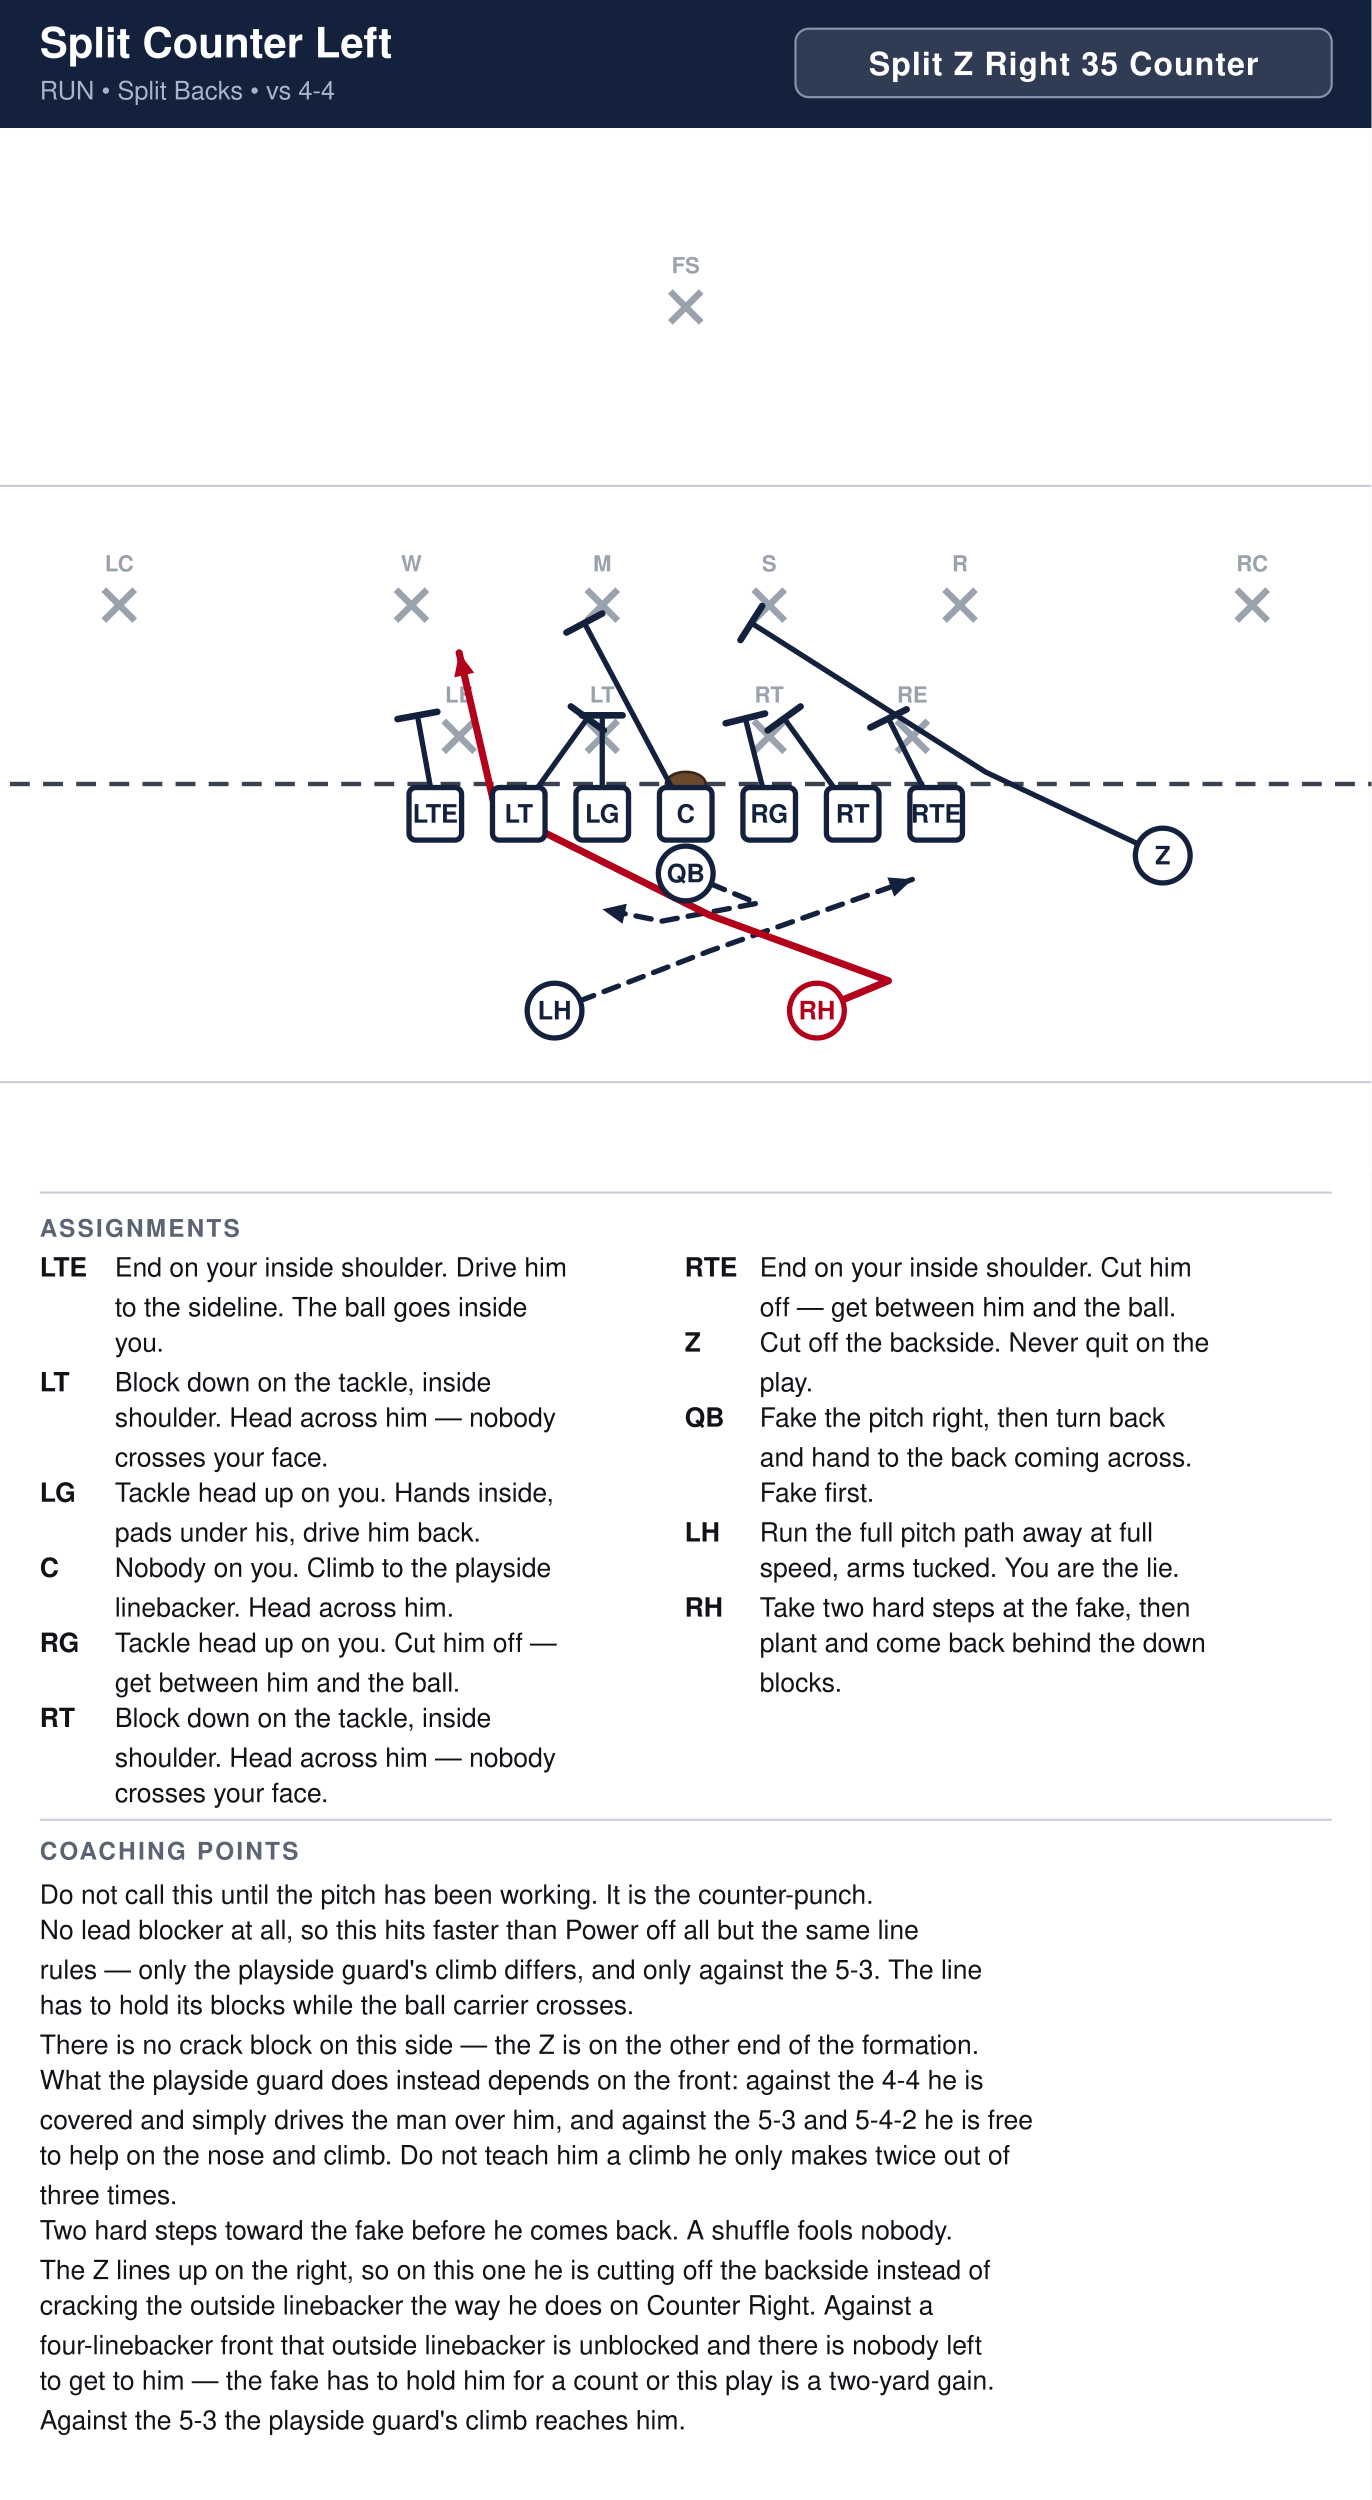
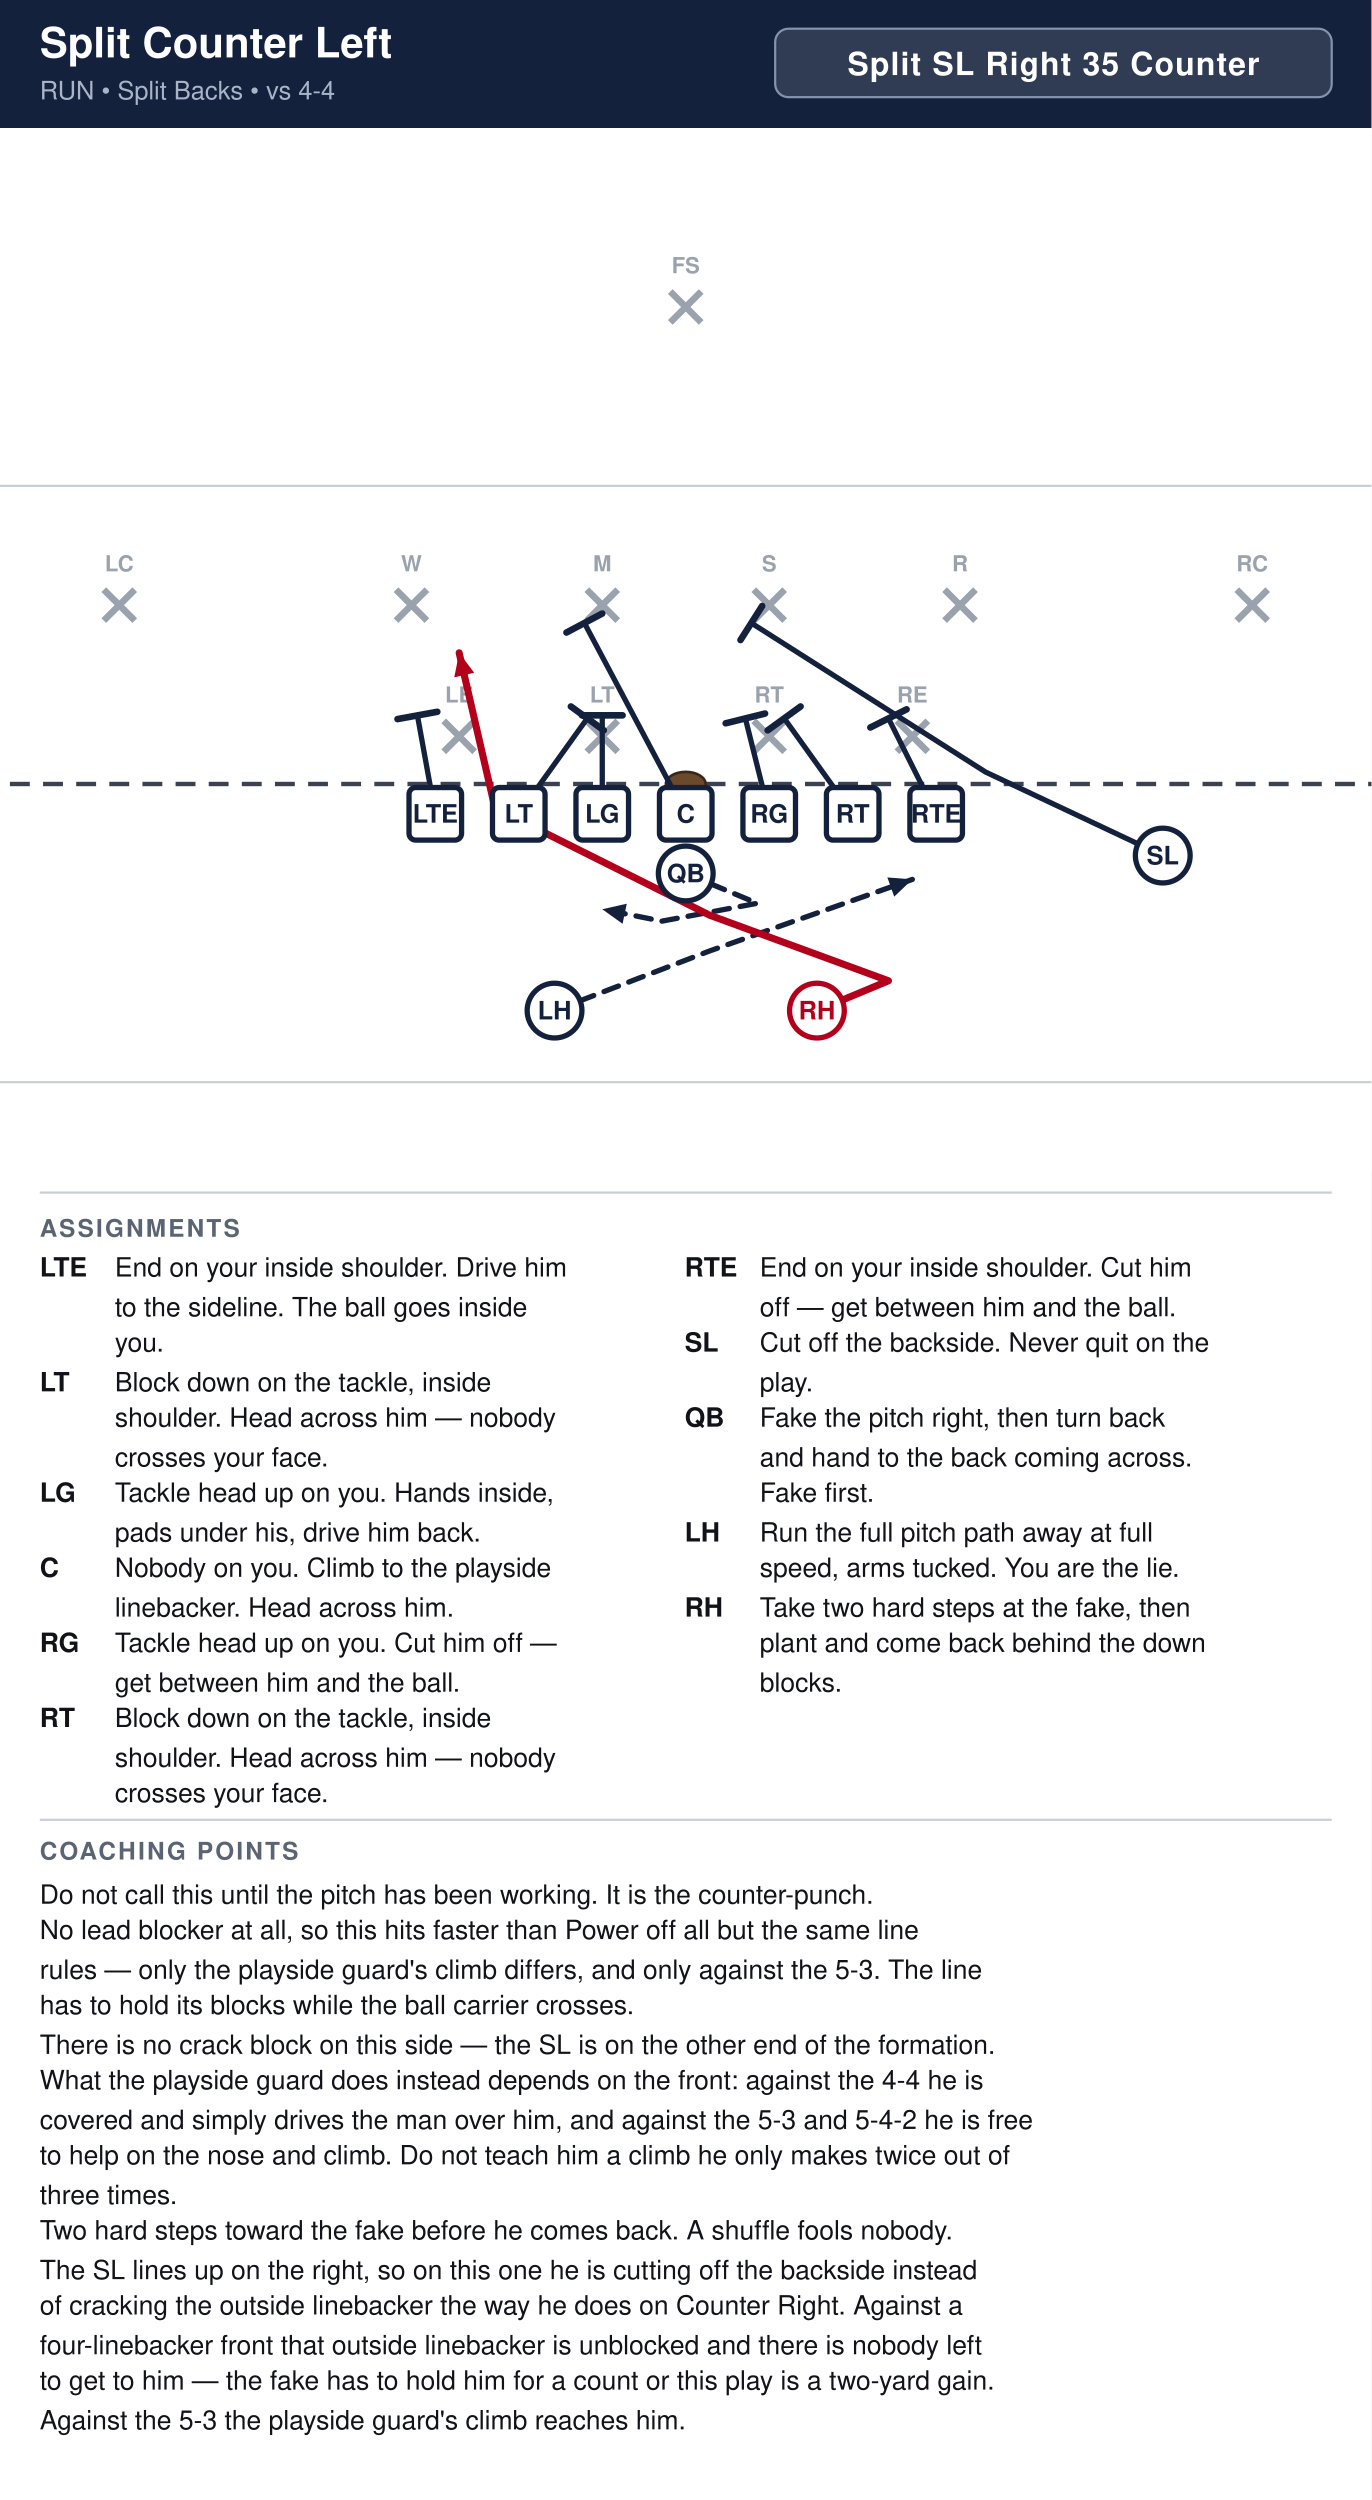
<svg xmlns="http://www.w3.org/2000/svg" width="621" height="1132" viewBox="0 0 621 1132" font-family="Segoe UI, Helvetica, Arial, sans-serif">
  <rect width="100%" height="100%" fill="#ffffff" />
  <rect x="0" y="0" width="621" height="58" fill="#14213d" />
  <text x="18" y="26" font-size="19.0" font-weight="700" fill="#ffffff">Split Counter Left</text>
  <text x="18" y="45" font-size="11.5" fill="#a9b4c7">RUN  •  Split Backs  •  vs 4-4</text>
-   <rect x="360.2" y="13" width="242.8" height="31" rx="6" fill="#ffffff" fill-opacity="0.12" stroke="#8593ad" stroke-width="1" />
-   <text x="481.6" y="34" text-anchor="middle" font-size="14.5" font-weight="700" fill="#ffffff" letter-spacing="0.5">Split Z Right 35 Counter</text>
+   <rect x="351.0" y="13" width="252.0" height="31" rx="6" fill="#ffffff" fill-opacity="0.12" stroke="#8593ad" stroke-width="1" />
+   <text x="477.0" y="34" text-anchor="middle" font-size="14.5" font-weight="700" fill="#ffffff" letter-spacing="0.5">Split SL Right 35 Counter</text>
  <clipPath id="fieldclip">
    <rect x="0" y="58" width="621" height="472" />
  </clipPath>
  <g clip-path="url(#fieldclip)">
    <g transform="translate(-40.5,31.0)">
      <rect x="0" y="0" width="702" height="513" fill="#ffffff" />
      <line x1="0" y1="459.0" x2="702" y2="459.0" stroke="#c8cdd6" stroke-width="1" />
      <line x1="0" y1="189.0" x2="702" y2="189.0" stroke="#c8cdd6" stroke-width="1" />
      <line x1="0" y1="324.0" x2="702" y2="324.0" stroke="#3a4150" stroke-width="2" stroke-dasharray="9 6" />
      <ellipse cx="351.0" cy="324.0" rx="9" ry="5.5" fill="#6b4a2b" stroke="#3a2716" stroke-width="1.2" />
      <line x1="241.4" y1="295.4" x2="255.4" y2="309.4" stroke="#9aa2ae" stroke-width="3" />
      <line x1="255.4" y1="295.4" x2="241.4" y2="309.4" stroke="#9aa2ae" stroke-width="3" />
      <text x="248.4" y="287.1" text-anchor="middle" font-size="10" fill="#9aa2ae" font-weight="600">LE</text>
      <line x1="306.2" y1="295.4" x2="320.2" y2="309.4" stroke="#9aa2ae" stroke-width="3" />
      <line x1="320.2" y1="295.4" x2="306.2" y2="309.4" stroke="#9aa2ae" stroke-width="3" />
      <text x="313.2" y="287.1" text-anchor="middle" font-size="10" fill="#9aa2ae" font-weight="600">LT</text>
      <line x1="381.8" y1="295.4" x2="395.8" y2="309.4" stroke="#9aa2ae" stroke-width="3" />
      <line x1="395.8" y1="295.4" x2="381.8" y2="309.4" stroke="#9aa2ae" stroke-width="3" />
      <text x="388.8" y="287.1" text-anchor="middle" font-size="10" fill="#9aa2ae" font-weight="600">RT</text>
      <line x1="446.6" y1="295.4" x2="460.6" y2="309.4" stroke="#9aa2ae" stroke-width="3" />
      <line x1="460.6" y1="295.4" x2="446.6" y2="309.4" stroke="#9aa2ae" stroke-width="3" />
      <text x="453.6" y="287.1" text-anchor="middle" font-size="10" fill="#9aa2ae" font-weight="600">RE</text>
      <line x1="219.8" y1="236.0" x2="233.8" y2="250.0" stroke="#9aa2ae" stroke-width="3" />
      <line x1="233.8" y1="236.0" x2="219.8" y2="250.0" stroke="#9aa2ae" stroke-width="3" />
      <text x="226.8" y="227.7" text-anchor="middle" font-size="10" fill="#9aa2ae" font-weight="600">W</text>
      <line x1="306.2" y1="236.0" x2="320.2" y2="250.0" stroke="#9aa2ae" stroke-width="3" />
      <line x1="320.2" y1="236.0" x2="306.2" y2="250.0" stroke="#9aa2ae" stroke-width="3" />
      <text x="313.2" y="227.7" text-anchor="middle" font-size="10" fill="#9aa2ae" font-weight="600">M</text>
      <line x1="381.8" y1="236.0" x2="395.8" y2="250.0" stroke="#9aa2ae" stroke-width="3" />
      <line x1="395.8" y1="236.0" x2="381.8" y2="250.0" stroke="#9aa2ae" stroke-width="3" />
      <text x="388.8" y="227.7" text-anchor="middle" font-size="10" fill="#9aa2ae" font-weight="600">S</text>
      <line x1="468.2" y1="236.0" x2="482.2" y2="250.0" stroke="#9aa2ae" stroke-width="3" />
      <line x1="482.2" y1="236.0" x2="468.2" y2="250.0" stroke="#9aa2ae" stroke-width="3" />
      <text x="475.2" y="227.7" text-anchor="middle" font-size="10" fill="#9aa2ae" font-weight="600">R</text>
      <line x1="87.5" y1="236.0" x2="101.5" y2="250.0" stroke="#9aa2ae" stroke-width="3" />
      <line x1="101.5" y1="236.0" x2="87.5" y2="250.0" stroke="#9aa2ae" stroke-width="3" />
      <text x="94.5" y="227.7" text-anchor="middle" font-size="10" fill="#9aa2ae" font-weight="600">LC</text>
      <line x1="600.5" y1="236.0" x2="614.5" y2="250.0" stroke="#9aa2ae" stroke-width="3" />
      <line x1="614.5" y1="236.0" x2="600.5" y2="250.0" stroke="#9aa2ae" stroke-width="3" />
      <text x="607.5" y="227.7" text-anchor="middle" font-size="10" fill="#9aa2ae" font-weight="600">RC</text>
      <line x1="344.0" y1="101.0" x2="358.0" y2="115.0" stroke="#9aa2ae" stroke-width="3" />
      <line x1="358.0" y1="101.0" x2="344.0" y2="115.0" stroke="#9aa2ae" stroke-width="3" />
      <text x="351.0" y="92.7" text-anchor="middle" font-size="10" fill="#9aa2ae" font-weight="600">FS</text>
      <path d="M464.4,337.5 L442.8,294.3" fill="none" stroke="#14213d" stroke-width="2.4" stroke-linecap="round" stroke-linejoin="round" />
      <line x1="434.6" y1="298.4" x2="451.0" y2="290.2" stroke="#14213d" stroke-width="3.0" stroke-linecap="round" />
      <path d="M426.6,337.5 L395.6,294.3" fill="none" stroke="#14213d" stroke-width="2.4" stroke-linecap="round" stroke-linejoin="round" />
      <line x1="388.1" y1="299.7" x2="403.0" y2="288.9" stroke="#14213d" stroke-width="3.0" stroke-linecap="round" />
      <path d="M388.8,337.5 L378.0,294.3" fill="none" stroke="#14213d" stroke-width="2.4" stroke-linecap="round" stroke-linejoin="round" />
      <line x1="369.1" y1="296.5" x2="386.9" y2="292.1" stroke="#14213d" stroke-width="3.0" stroke-linecap="round" />
      <path d="M351.0,337.5 L305.1,251.1" fill="none" stroke="#14213d" stroke-width="2.4" stroke-linecap="round" stroke-linejoin="round" />
      <line x1="297.0" y1="255.4" x2="313.2" y2="246.8" stroke="#14213d" stroke-width="3.0" stroke-linecap="round" />
      <path d="M313.2,337.5 L313.2,292.9" fill="none" stroke="#14213d" stroke-width="2.4" stroke-linecap="round" stroke-linejoin="round" />
      <line x1="304.0" y1="292.9" x2="322.4" y2="292.9" stroke="#14213d" stroke-width="3.0" stroke-linecap="round" />
      <path d="M275.4,337.5 L306.4,294.3" fill="none" stroke="#14213d" stroke-width="2.4" stroke-linecap="round" stroke-linejoin="round" />
      <line x1="299.0" y1="288.9" x2="313.9" y2="299.7" stroke="#14213d" stroke-width="3.0" stroke-linecap="round" />
      <path d="M237.6,337.5 L229.5,292.9" fill="none" stroke="#14213d" stroke-width="2.4" stroke-linecap="round" stroke-linejoin="round" />
      <line x1="220.5" y1="294.6" x2="238.5" y2="291.3" stroke="#14213d" stroke-width="3.0" stroke-linecap="round" />
      <path d="M567.0,356.4 L486.8,318.6 L380.7,251.1" fill="none" stroke="#14213d" stroke-width="2.4" stroke-linecap="round" stroke-linejoin="round" />
      <line x1="375.8" y1="258.8" x2="385.6" y2="243.4" stroke="#14213d" stroke-width="3.0" stroke-linecap="round" />
      <path d="M351.0,364.5 L383.4,378.0 L340.2,386.1 L313.2,380.7" fill="none" stroke="#14213d" stroke-width="2.4" stroke-linecap="round" stroke-linejoin="round" stroke-dasharray="7 5" />
      <polygon points="313.2,380.7 324.3,378.2 322.4,387.3" fill="#14213d" />
      <path d="M291.6,426.6 L361.8,399.6 L453.6,367.2" fill="none" stroke="#14213d" stroke-width="2.4" stroke-linecap="round" stroke-linejoin="round" stroke-dasharray="7 5" />
      <polygon points="453.6,367.2 445.4,375.0 442.3,366.3" fill="#14213d" />
      <path d="M410.4,426.6 L442.8,413.1 L361.8,383.4 L264.6,334.8 L248.4,264.6" fill="none" stroke="#b3001b" stroke-width="3.2" stroke-linecap="round" stroke-linejoin="round" />
      <polygon points="248.4,264.6 255.2,273.6 246.2,275.7" fill="#b3001b" />
      <rect x="225.7" y="325.6" width="23.8" height="23.8" rx="3" fill="#ffffff" stroke="#14213d" stroke-width="2.4" />
      <text x="237.6" y="341.5" text-anchor="middle" font-size="11.5" font-weight="700" fill="#14213d">LTE</text>
      <rect x="263.5" y="325.6" width="23.8" height="23.8" rx="3" fill="#ffffff" stroke="#14213d" stroke-width="2.4" />
      <text x="275.4" y="341.5" text-anchor="middle" font-size="11.5" font-weight="700" fill="#14213d">LT</text>
      <rect x="301.3" y="325.6" width="23.8" height="23.8" rx="3" fill="#ffffff" stroke="#14213d" stroke-width="2.4" />
      <text x="313.2" y="341.5" text-anchor="middle" font-size="11.5" font-weight="700" fill="#14213d">LG</text>
      <rect x="339.1" y="325.6" width="23.8" height="23.8" rx="3" fill="#ffffff" stroke="#14213d" stroke-width="2.4" />
      <text x="351.0" y="341.5" text-anchor="middle" font-size="11.5" font-weight="700" fill="#14213d">C</text>
      <rect x="376.9" y="325.6" width="23.8" height="23.8" rx="3" fill="#ffffff" stroke="#14213d" stroke-width="2.4" />
      <text x="388.8" y="341.5" text-anchor="middle" font-size="11.5" font-weight="700" fill="#14213d">RG</text>
      <rect x="414.7" y="325.6" width="23.8" height="23.8" rx="3" fill="#ffffff" stroke="#14213d" stroke-width="2.4" />
      <text x="426.6" y="341.5" text-anchor="middle" font-size="11.5" font-weight="700" fill="#14213d">RT</text>
      <rect x="452.5" y="325.6" width="23.8" height="23.8" rx="3" fill="#ffffff" stroke="#14213d" stroke-width="2.4" />
      <text x="464.4" y="341.5" text-anchor="middle" font-size="11.5" font-weight="700" fill="#14213d">RTE</text>
      <circle cx="567.0" cy="356.4" r="12.4" fill="#ffffff" stroke="#14213d" stroke-width="2.4" />
-       <text x="567.0" y="360.4" text-anchor="middle" font-size="11.5" font-weight="700" fill="#14213d">Z</text>
+       <text x="567.0" y="360.4" text-anchor="middle" font-size="11.5" font-weight="700" fill="#14213d">SL</text>
      <circle cx="351.0" cy="364.5" r="12.4" fill="#ffffff" stroke="#14213d" stroke-width="2.4" />
      <text x="351.0" y="368.5" text-anchor="middle" font-size="11.5" font-weight="700" fill="#14213d">QB</text>
      <circle cx="291.6" cy="426.6" r="12.4" fill="#ffffff" stroke="#14213d" stroke-width="2.4" />
      <text x="291.6" y="430.6" text-anchor="middle" font-size="11.5" font-weight="700" fill="#14213d">LH</text>
      <circle cx="410.4" cy="426.6" r="12.4" fill="#ffffff" stroke="#b3001b" stroke-width="2.4" />
      <text x="410.4" y="430.6" text-anchor="middle" font-size="11.5" font-weight="700" fill="#b3001b">RH</text>
    </g>
  </g>
  <line x1="18" y1="540" x2="603" y2="540" stroke="#c8cdd6" stroke-width="1" />
  <text x="18" y="560" font-size="11" font-weight="700" fill="#5b6472" letter-spacing="1">ASSIGNMENTS</text>
  <text x="18" y="578" font-size="12" font-weight="700" fill="#111318">LTE</text>
  <text x="52" y="578" font-size="12" fill="#111318">End on your inside shoulder. Drive him</text>
  <text x="52" y="596" font-size="12" fill="#111318">to the sideline. The ball goes inside</text>
  <text x="52" y="612" font-size="12" fill="#111318">you.</text>
  <text x="18" y="630" font-size="12" font-weight="700" fill="#111318">LT</text>
  <text x="52" y="630" font-size="12" fill="#111318">Block down on the tackle, inside</text>
  <text x="52" y="646" font-size="12" fill="#111318">shoulder. Head across him — nobody</text>
  <text x="52" y="664" font-size="12" fill="#111318">crosses your face.</text>
  <text x="18" y="680" font-size="12" font-weight="700" fill="#111318">LG</text>
  <text x="52" y="680" font-size="12" fill="#111318">Tackle head up on you. Hands inside,</text>
  <text x="52" y="698" font-size="12" fill="#111318">pads under his, drive him back.</text>
  <text x="18" y="714" font-size="12" font-weight="700" fill="#111318">C</text>
  <text x="52" y="714" font-size="12" fill="#111318">Nobody on you. Climb to the playside</text>
  <text x="52" y="732" font-size="12" fill="#111318">linebacker. Head across him.</text>
  <text x="18" y="748" font-size="12" font-weight="700" fill="#111318">RG</text>
  <text x="52" y="748" font-size="12" fill="#111318">Tackle head up on you. Cut him off —</text>
  <text x="52" y="766" font-size="12" fill="#111318">get between him and the ball.</text>
  <text x="18" y="782" font-size="12" font-weight="700" fill="#111318">RT</text>
  <text x="52" y="782" font-size="12" fill="#111318">Block down on the tackle, inside</text>
  <text x="52" y="800" font-size="12" fill="#111318">shoulder. Head across him — nobody</text>
  <text x="52" y="816" font-size="12" fill="#111318">crosses your face.</text>
  <text x="310" y="578" font-size="12" font-weight="700" fill="#111318">RTE</text>
  <text x="344" y="578" font-size="12" fill="#111318">End on your inside shoulder. Cut him</text>
  <text x="344" y="596" font-size="12" fill="#111318">off — get between him and the ball.</text>
-   <text x="310" y="612" font-size="12" font-weight="700" fill="#111318">Z</text>
+   <text x="310" y="612" font-size="12" font-weight="700" fill="#111318">SL</text>
  <text x="344" y="612" font-size="12" fill="#111318">Cut off the backside. Never quit on the</text>
  <text x="344" y="630" font-size="12" fill="#111318">play.</text>
  <text x="310" y="646" font-size="12" font-weight="700" fill="#111318">QB</text>
  <text x="344" y="646" font-size="12" fill="#111318">Fake the pitch right, then turn back</text>
  <text x="344" y="664" font-size="12" fill="#111318">and hand to the back coming across.</text>
  <text x="344" y="680" font-size="12" fill="#111318">Fake first.</text>
  <text x="310" y="698" font-size="12" font-weight="700" fill="#111318">LH</text>
  <text x="344" y="698" font-size="12" fill="#111318">Run the full pitch path away at full</text>
  <text x="344" y="714" font-size="12" fill="#111318">speed, arms tucked. You are the lie.</text>
  <text x="310" y="732" font-size="12" font-weight="700" fill="#111318">RH</text>
  <text x="344" y="732" font-size="12" fill="#111318">Take two hard steps at the fake, then</text>
  <text x="344" y="748" font-size="12" fill="#111318">plant and come back behind the down</text>
  <text x="344" y="766" font-size="12" fill="#111318">blocks.</text>
  <line x1="18" y1="824" x2="603" y2="824" stroke="#c8cdd6" stroke-width="1" />
  <text x="18" y="842" font-size="11" font-weight="700" fill="#5b6472" letter-spacing="1">COACHING POINTS</text>
  <text x="18" y="862" font-size="12" fill="#111318">Do not call this until the pitch has been working. It is the counter-punch.</text>
  <text x="18" y="878" font-size="12" fill="#111318">No lead blocker at all, so this hits faster than Power off all but the same line</text>
  <text x="18" y="896" font-size="12" fill="#111318">rules — only the playside guard's climb differs, and only against the 5-3. The line</text>
  <text x="18" y="912" font-size="12" fill="#111318">has to hold its blocks while the ball carrier crosses.</text>
-   <text x="18" y="930" font-size="12" fill="#111318">There is no crack block on this side — the Z is on the other end of the formation.</text>
+   <text x="18" y="930" font-size="12" fill="#111318">There is no crack block on this side — the SL is on the other end of the formation.</text>
  <text x="18" y="946" font-size="12" fill="#111318">What the playside guard does instead depends on the front: against the 4-4 he is</text>
  <text x="18" y="964" font-size="12" fill="#111318">covered and simply drives the man over him, and against the 5-3 and 5-4-2 he is free</text>
  <text x="18" y="980" font-size="12" fill="#111318">to help on the nose and climb. Do not teach him a climb he only makes twice out of</text>
  <text x="18" y="998" font-size="12" fill="#111318">three times.</text>
  <text x="18" y="1014" font-size="12" fill="#111318">Two hard steps toward the fake before he comes back. A shuffle fools nobody.</text>
-   <text x="18" y="1032" font-size="12" fill="#111318">The Z lines up on the right, so on this one he is cutting off the backside instead of</text>
-   <text x="18" y="1048" font-size="12" fill="#111318">cracking the outside linebacker the way he does on Counter Right. Against a</text>
+   <text x="18" y="1032" font-size="12" fill="#111318">The SL lines up on the right, so on this one he is cutting off the backside instead</text>
+   <text x="18" y="1048" font-size="12" fill="#111318">of cracking the outside linebacker the way he does on Counter Right. Against a</text>
  <text x="18" y="1066" font-size="12" fill="#111318">four-linebacker front that outside linebacker is unblocked and there is nobody left</text>
  <text x="18" y="1082" font-size="12" fill="#111318">to get to him — the fake has to hold him for a count or this play is a two-yard gain.</text>
  <text x="18" y="1100" font-size="12" fill="#111318">Against the 5-3 the playside guard's climb reaches him.</text>
</svg>
